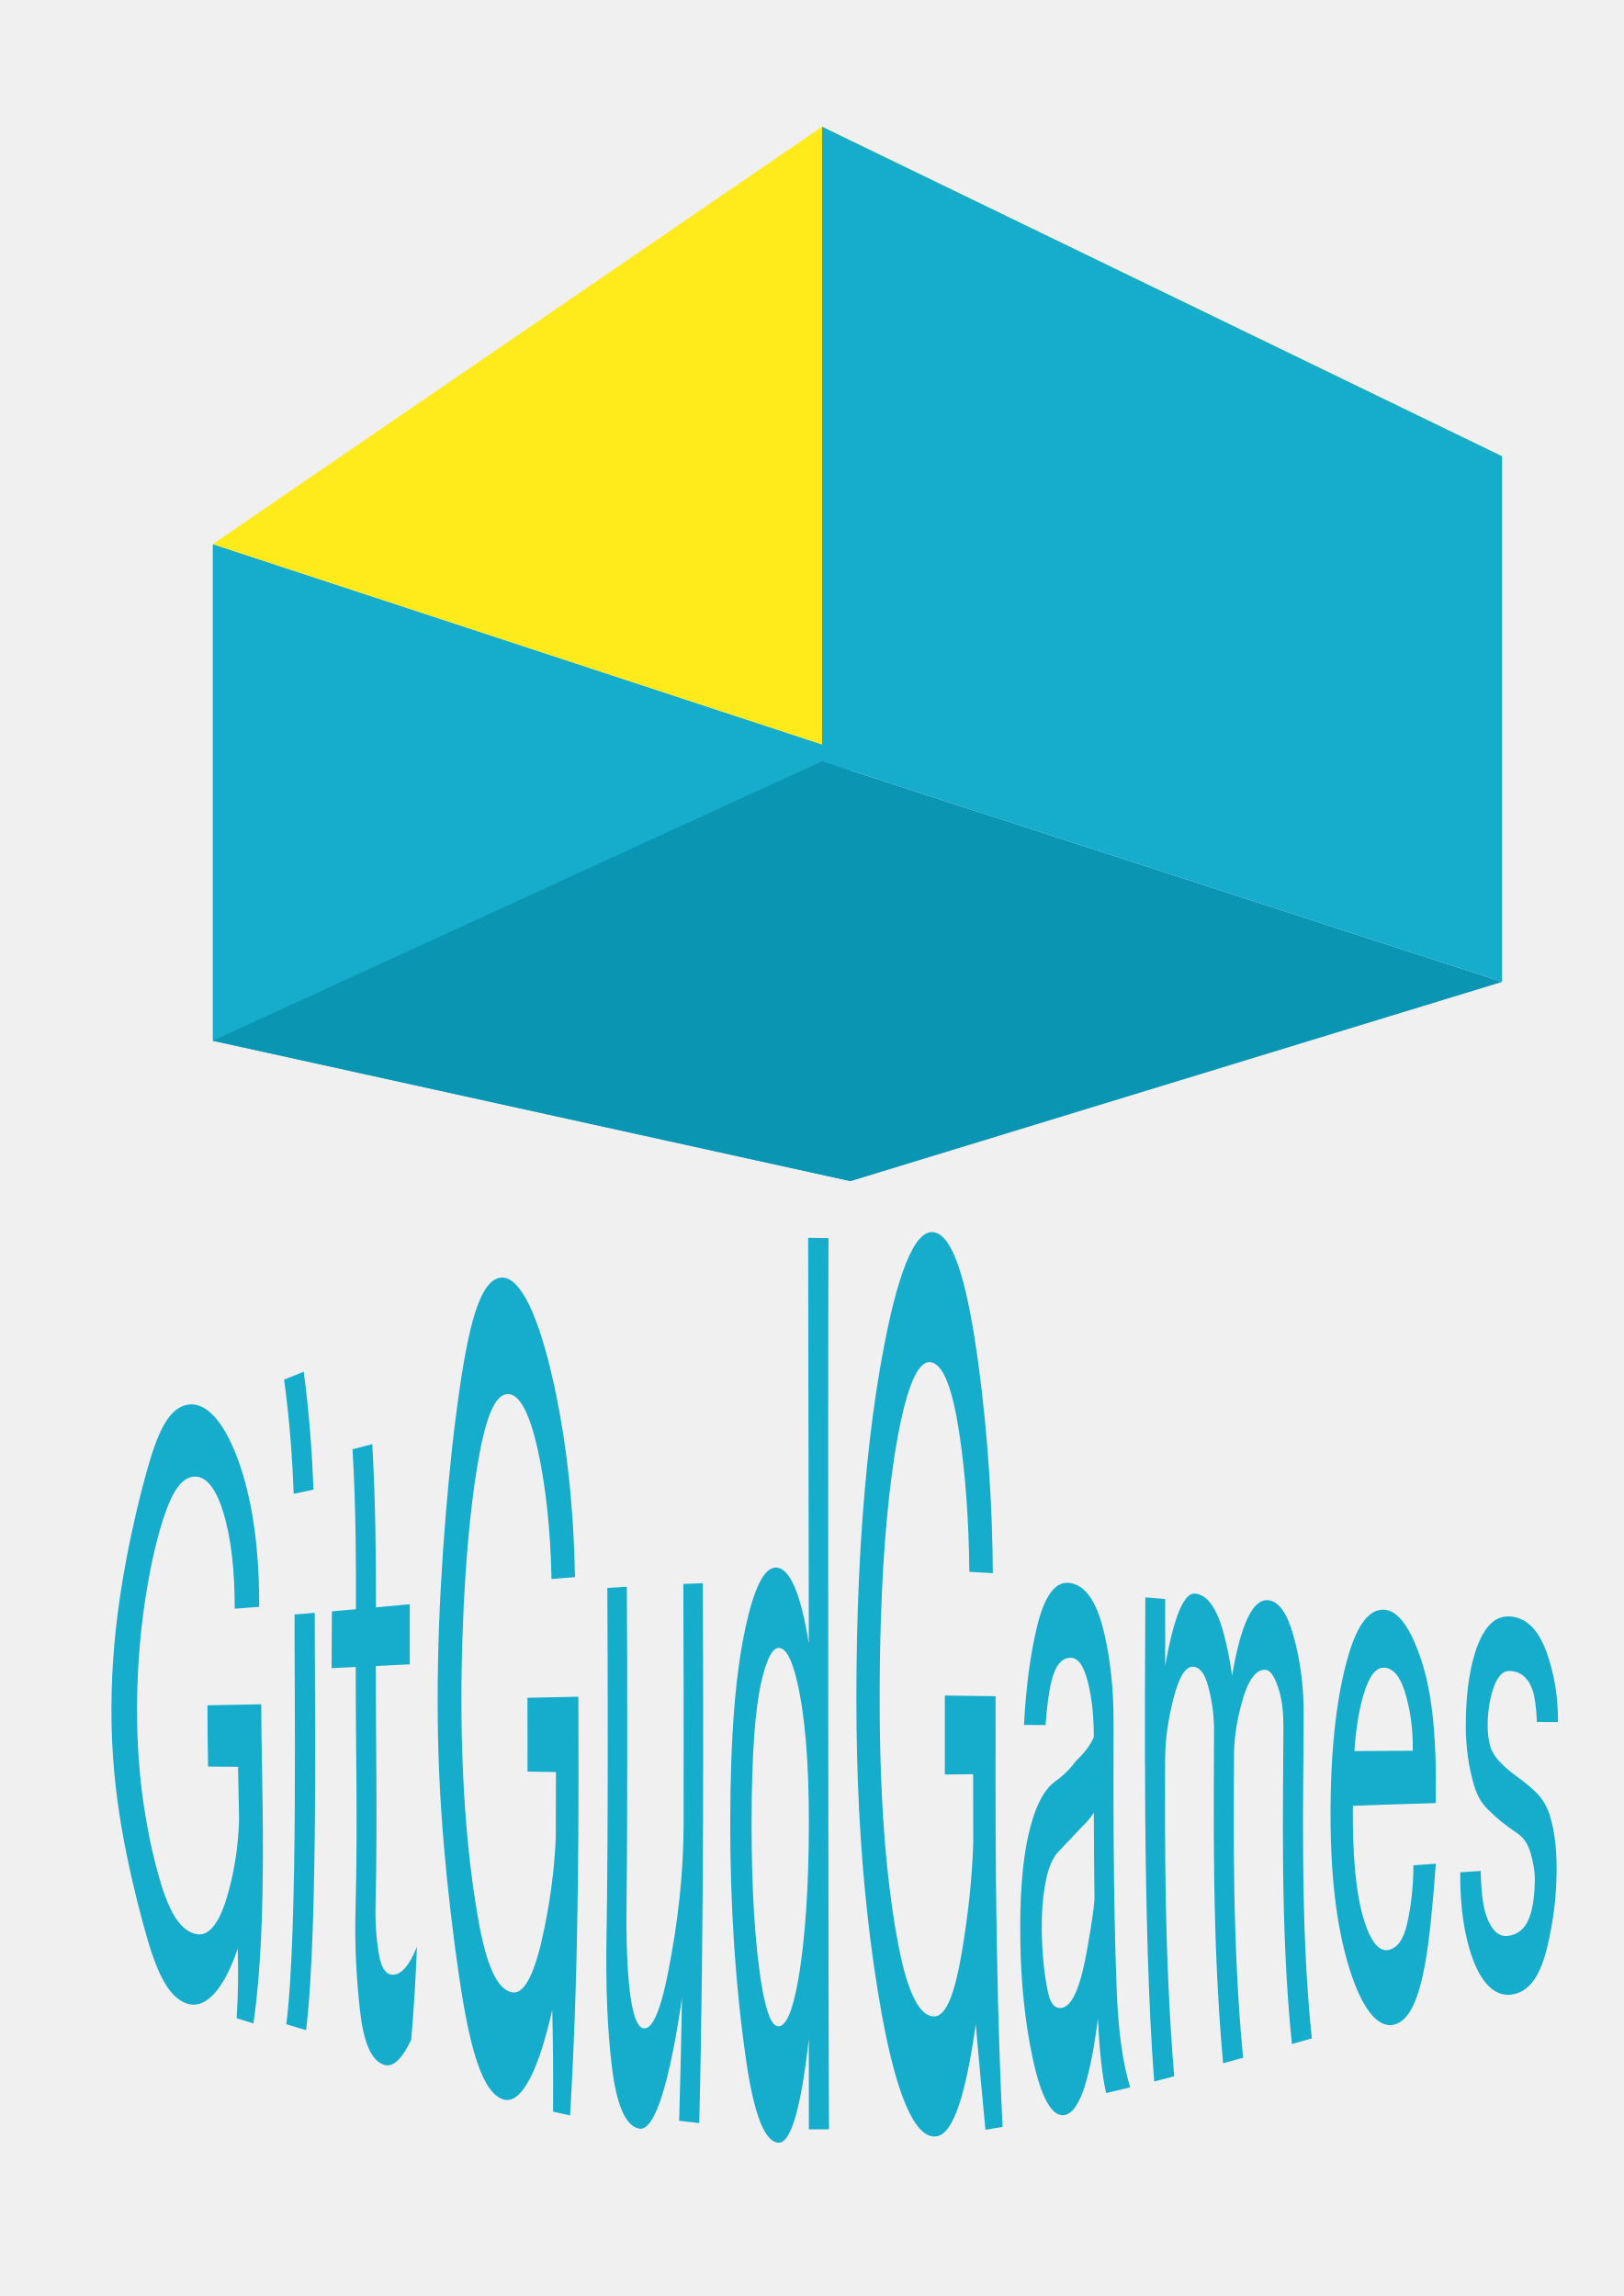
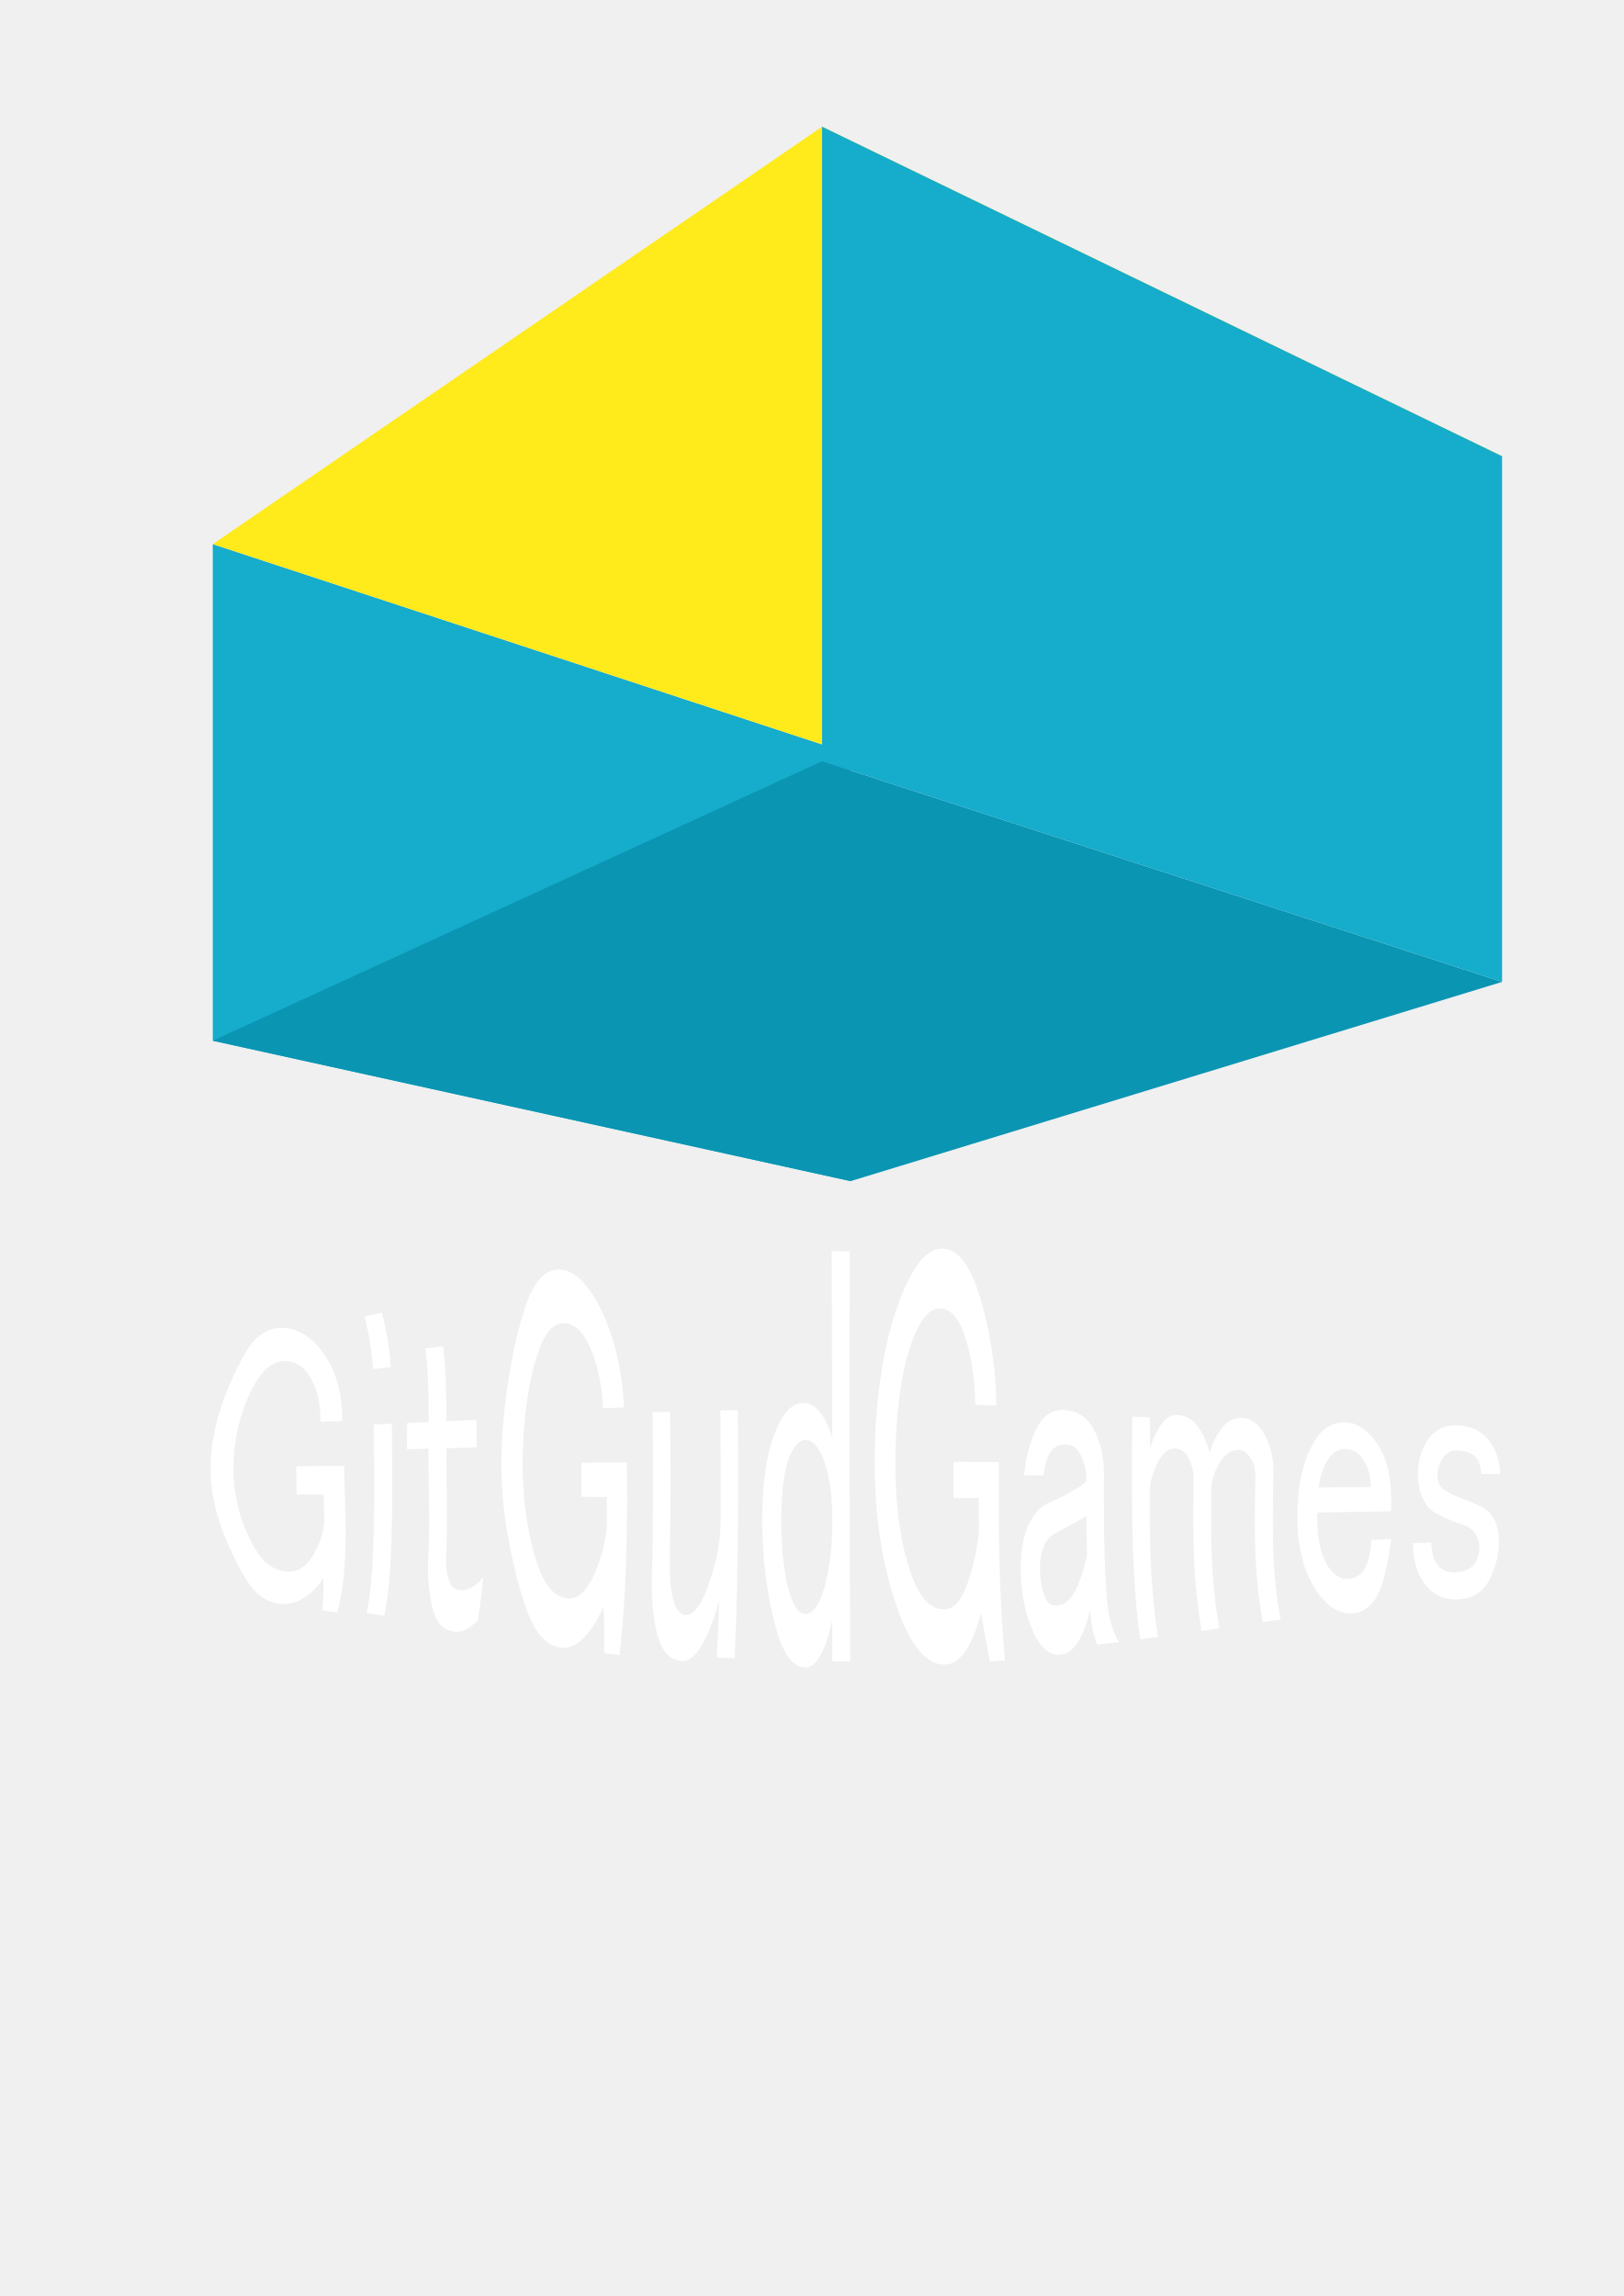
- <svg xmlns="http://www.w3.org/2000/svg" width="210mm" height="297mm" viewBox="0 0 210 297" version="1.1" id="svg851">
+ <svg xmlns="http://www.w3.org/2000/svg" xmlns:ns1="http://www.openswatchbook.org/uri/2009/osb" width="210mm" height="297mm" viewBox="0 0 210 297" version="1.1" id="svg851">
  <defs id="defs845">
-     </defs>
+     <linearGradient id="linearGradient2329" ns1:paint="solid">
+       <stop style="stop-color:#000029;stop-opacity:1;" offset="0" id="stop2327" />
+     </linearGradient>
+     <linearGradient id="linearGradient2321" ns1:paint="solid">
+       <stop style="stop-color:#000029;stop-opacity:1;" offset="0" id="stop2319" />
+     </linearGradient>
+     <linearGradient id="linearGradient2313" ns1:paint="solid">
+       <stop style="stop-color:#000029;stop-opacity:1;" offset="0" id="stop2311" />
+     </linearGradient>
+     <linearGradient id="linearGradient825" ns1:paint="solid">
+       <stop style="stop-color:#16accc;stop-opacity:1;" offset="0" id="stop823" />
+     </linearGradient>
+   </defs>
  <g id="layer1">
-     <path style="font-style:normal;font-variant:normal;font-weight:normal;font-stretch:normal;font-size:64.446px;line-height:1.25;font-family:'MS PGothic';-inkscape-font-specification:'MS PGothic, Normal';font-variant-ligatures:normal;font-variant-caps:normal;font-variant-numeric:normal;font-feature-settings:normal;text-align:start;letter-spacing:0px;word-spacing:0px;writing-mode:lr-tb;text-anchor:start;fill:#16accc;fill-opacity:1;stroke:none;stroke-width:1.464" d="m 213.004,616.816 c -5.289,1.222 -8.027,6.413 -11.287,14.082 -1.704,4.009 -3.66,9.391 -5.118,14.88 -1.529,5.756 -2.705,12.265 -2.724,19.749 -0.018,7.17 1.124,13.418 2.765,19.147 1.573,5.493 3.733,10.87 5.683,15.229 3.219,7.196 6.385,11.93 12.069,12.896 4.565,0.776 9.431,-2.137 13.233,-8.897 0.174,3.535 0.121,7.259 -0.302,11.19 1.496,0.275 2.994,0.552 4.49,0.832 3.995,-16.588 2.059,-39.59 2.079,-51.223 -4.752,0.059 -9.539,0.113 -14.357,0.16 -0.011,3.339 0.048,6.485 0.16,9.837 0.102,4.5e-4 7.905,0.041 8.007,0.041 0.078,2.811 0.184,5.645 0.277,8.532 -0.223,4.314 -1.3,8.56 -3.366,12.624 -2.085,4.101 -4.791,5.994 -7.819,5.717 -4.111,-0.375 -7.078,-3.112 -9.508,-7.788 -1.748,-3.364 -3.383,-7.53 -4.574,-12.158 -1.213,-4.712 -2.01,-10.043 -1.996,-16.162 0.015,-6.443 0.851,-12.064 2.017,-16.91 1.145,-4.757 2.672,-9.006 4.265,-12.26 2.356,-4.812 4.858,-7.671 8.242,-8.118 3.361,-0.444 6.285,1.354 8.438,5.513 2.155,4.163 3.145,9.404 3.132,15.629 2.186,-0.095 4.367,-0.195 6.541,-0.3 0.022,-8.576 -1.485,-16.253 -5.117,-22.69 -4.356,-7.719 -10.006,-10.76 -15.23,-9.554 z m 83.995,-20.482 c -5.531,1.136 -8.482,9.794 -11.156,22.338 -1.395,6.544 -2.598,14.378 -3.43,21.773 -0.863,7.668 -1.414,15.529 -1.396,24.147 0.017,8.269 0.643,15.577 1.683,22.881 1.001,7.035 2.464,14.492 4.107,21.152 2.737,11.09 6.085,18.61 11.924,19.526 0.086,0.013 0.171,0.025 0.257,0.034 4.59,0.509 9.01,-4.778 12.648,-14.442 0.2,5.023 0.287,10.449 0.204,16.343 1.518,0.209 3.036,0.413 4.555,0.612 2.621,-26.579 2.254,-52.435 2.217,-67.211 -4.533,0.051 -9.055,0.107 -13.608,0.168 0.008,3.425 0.02,8.361 0.021,11.844 -0.328,-0.004 7.921,0.085 7.593,0.082 -9.5e-4,3.363 -0.01,6.961 -0.042,10.539 -0.396,5.422 -1.633,10.959 -3.783,16.556 -2.178,5.669 -4.839,8.578 -7.835,8.271 -0.091,-0.009 -0.182,-0.021 -0.272,-0.034 -3.931,-0.567 -6.635,-4.566 -8.614,-11.016 -2.87,-9.356 -4.672,-21.628 -4.703,-35.393 -0.032,-14.313 1.588,-28.166 4.104,-37.536 1.918,-7.143 4.257,-11.532 7.644,-12.015 0.356,-0.051 0.707,-0.063 1.054,-0.035 0,0 0,0 0,0 2.912,0.23 5.454,3.258 7.481,8.628 2.257,5.98 3.511,13.188 3.786,21.047 2.092,-0.106 4.181,-0.208 6.27,-0.307 -0.31,-10.732 -2.121,-21.403 -5.672,-31.069 -3.996,-10.877 -8.897,-17.158 -13.963,-17.01 -0.359,0.011 -0.717,0.053 -1.076,0.126 z m 116.509,-7.413 c -5.239,-0.468 -9.87,7.103 -13.771,19.978 -0.22,0.726 -0.437,1.466 -0.65,2.219 -1.332,4.696 -2.438,9.777 -3.326,15.041 -1.975,11.709 -2.893,24.301 -2.886,37.687 0.006,12.302 0.939,23.519 2.901,34.342 1.002,5.527 2.284,10.983 3.857,16.184 0.029,0.098 0.059,0.195 0.089,0.292 3.797,12.42 8.646,19.796 14.444,19.4 4.765,-0.326 8.022,-7.116 10.598,-17.995 0.751,5.194 1.607,10.878 2.589,16.926 1.525,-0.143 3.048,-0.291 4.572,-0.446 -2.19,-27.343 -1.87,-54.059 -1.864,-69.142 -4.531,-0.043 -9.045,-0.082 -13.56,-0.115 0,-0.036 0.003,12.64 0.003,12.675 0.045,-2.3e-4 7.509,-0.043 7.554,-0.043 0.004,3.519 0.013,7.29 0.037,11.043 -0.309,5.71 -1.366,11.608 -3.135,17.818 -1.789,6.277 -4.066,9.875 -7.083,10.013 -4.072,0.186 -7.302,-3.836 -9.694,-11.15 -2.543,-7.777 -4.11,-17.3 -4.745,-27.796 0,0 0,0 0,0 -0.228,-3.779 -0.342,-7.749 -0.344,-11.987 -10e-4,-4.595 0.11,-8.931 0.337,-13.068 0,0 0,0 0,0 0.609,-11.101 2.092,-21.245 4.499,-29.066 2.411,-7.834 5.313,-12.164 8.702,-11.951 3.389,0.213 5.839,4.163 7.614,10.94 1.748,6.673 2.68,14.511 2.806,22.715 2.088,0.068 4.177,0.141 6.268,0.218 -0.101,-10.88 -1.365,-22.319 -3.706,-32.909 -2.865,-12.956 -6.543,-21.324 -12.108,-21.822 z m -33.515,0.907 c 0.048,24.593 0.125,40.524 0.173,65.117 -2.096,-7.896 -5.037,-12.219 -8.855,-12.19 -3.129,0.024 -5.769,3.355 -8.005,9.471 -2.751,7.523 -4.088,17.475 -4.131,31.39 -0.041,12.969 1.359,26.418 4.291,38.438 1.998,8.19 4.805,12.934 8.627,13.017 3.468,0.075 6.111,-6.139 8.074,-16.67 -3.1e-4,-0.656 0.015,15.187 0.015,14.531 1.793,0.007 3.585,0.004 5.378,-0.009 -0.189,-19.725 -0.299,-117.742 -0.131,-143.054 -1.812,-0.027 -3.623,-0.041 -5.435,-0.042 z m -139.999,22.757 c 1.505,6.575 2.22,12.716 2.568,18.333 1.768,-0.222 3.534,-0.448 5.299,-0.675 -0.373,-5.767 -1.109,-12.102 -2.614,-18.926 0.554,-0.134 -5.807,1.403 -5.253,1.268 z m 18.289,11.18 c 0.912,9.318 0.946,18.236 0.917,25.672 0.229,-0.012 -6.658,0.355 -6.428,0.343 -0.03,3.68 -0.055,5.437 -0.085,9.117 0.186,-0.005 6.272,-0.179 6.458,-0.184 -0.065,12.675 0.578,24.49 -0.071,39.211 -0.231,5.235 0.194,10.596 1.213,15.99 0.927,4.909 2.898,7.997 6.478,8.667 2.307,0.432 4.752,-0.93 7.195,-4.03 0.76,-5.344 1.23,-10.328 1.53,-14.942 -2.171,3.247 -4.533,4.759 -7.003,4.46 -1.589,-0.192 -2.624,-1.332 -3.179,-3.326 -0.692,-2.485 -0.984,-5.062 -0.881,-7.718 0.562,-14.404 0.035,-26.008 0.078,-38.469 0.963,-0.028 8.107,-0.241 9.07,-0.27 0.003,-2.962 0.011,-6.509 10e-4,-9.643 3.189,-0.178 -12.227,0.679 -9.038,0.501 0.007,-7.558 -0.063,-16.639 -0.987,-26.207 -1.367,0.215 -3.901,0.613 -5.268,0.828 z m 191.216,21.437 c -3.69,-0.17 -6.489,2.294 -8.433,7.184 -1.754,4.411 -2.897,9.618 -3.421,15.623 0.048,1.8e-4 5.718,0.022 5.765,0.022 0.351,-2.986 0.878,-5.333 1.579,-7.036 1.054,-2.562 2.802,-3.82 5.259,-3.763 1.929,0.045 3.421,1.374 4.474,3.922 1.053,2.549 1.578,5.468 1.575,8.815 -0.88,1.255 -2.462,2.519 -4.742,3.811 -1.578,1.287 -3.42,2.382 -5.518,3.276 -3.136,1.336 -5.605,4.219 -7.308,8.874 -1.53,4.183 -2.281,9.783 -2.051,17.274 0.199,6.472 1.292,12.703 3.293,18.321 2.249,6.313 5.19,9.539 8.603,9.1 4.195,-0.539 6.816,-6.287 8.833,-15.457 0.395,5.284 1.185,9.421 2.194,11.938 2.139,-0.295 4.276,-0.598 6.414,-0.909 -1.896,-3.644 -3.141,-8.832 -3.56,-14.987 -1.065,-15.668 -0.892,-32.607 -0.881,-43.723 0.006,-5.367 -0.876,-10.15 -2.629,-14.538 -1.929,-4.829 -5.063,-7.548 -9.447,-7.75 z m 33.842,1.73 c -3.03,-0.165 -5.677,3.826 -7.984,11.55 -0.002,-3.296 -0.006,-7.176 0.008,-10.677 0.15,0.008 -5.451,-0.271 -5.301,-0.264 -0.066,13.895 -0.799,53.275 2.362,77.705 1.78,-0.27 3.56,-0.544 5.339,-0.822 -2.698,-19.845 -2.452,-38.228 -2.424,-50.798 0.007,-3.25 0.814,-6.66 2.411,-10.245 1.421,-3.191 3.101,-4.759 5.058,-4.708 1.777,0.046 3.113,1.084 4.005,3.073 1.071,2.389 1.604,4.728 1.597,7.076 -0.035,12.751 -0.64,33.298 2.422,53.5 1.778,-0.293 3.554,-0.588 5.331,-0.885 -2.917,-18.498 -2.476,-36.399 -2.415,-48.524 0.013,-2.725 0.74,-5.619 2.171,-8.68 1.612,-3.447 3.656,-5.13 6.171,-5.067 1.434,0.036 2.7,1.221 3.783,3.505 0.722,1.523 1.082,3.401 1.074,5.652 -0.047,12.231 -0.914,32.403 2.267,50.911 -9.759,1.656 15.083,-2.559 5.324,-0.903 -3.257,-18.373 -2.197,-40.011 -2.178,-52.208 0.007,-4.452 -0.93,-8.557 -2.76,-12.492 -1.647,-3.54 -3.893,-5.489 -6.755,-5.642 -4.135,-0.221 -7.301,3.944 -9.614,12.125 -0.541,-2.354 -1.262,-4.557 -2.158,-6.606 -1.795,-4.105 -4.363,-6.394 -7.734,-6.577 z m 50.596,2.587 c -4.013,-0.173 -7.19,2.314 -9.678,7.425 -2.948,6.056 -4.598,14.208 -4.723,24.198 -0.129,10.29 1.404,19.076 5.107,26.116 3.45,6.56 7.745,9.559 11.996,8.841 4.13,-0.698 6.492,-4.237 8.192,-9.852 1.103,-3.646 2.052,-9.547 2.824,-15.956 -1.997,0.082 -3.992,0.167 -5.984,0.256 -0.018,3.367 -0.593,6.511 -1.692,9.408 -0.946,2.492 -2.597,3.934 -5.104,4.19 -2.497,0.255 -4.742,-1.455 -6.547,-5.088 -2.032,-4.092 -2.954,-10.168 -2.829,-18.056 7.329,-0.168 14.707,-0.319 22.125,-0.441 0.322,-10.316 -0.92,-17.469 -3.652,-22.595 -2.853,-5.352 -6.243,-8.284 -10.035,-8.447 z m 33.274,1.08 c -4.085,-0.081 -7.089,1.924 -9.188,6.058 -1.57,3.093 -2.324,6.877 -2.361,11.344 -0.028,3.436 0.713,6.711 2.259,9.81 0.86,1.723 2.276,3.092 4.259,4.104 1.614,1.017 4.048,2.194 7.299,3.52 1.627,0.663 2.769,1.673 3.439,3.032 0.836,1.698 1.23,3.231 1.192,4.606 -0.058,2.061 -0.428,3.809 -1.122,5.235 -1.041,2.138 -3.024,3.347 -6.084,3.569 -2.512,0.182 -4.515,-0.945 -5.871,-3.44 -0.774,-1.424 -1.27,-3.766 -1.394,-6.984 -1.823,0.067 -3.643,0.139 -5.462,0.214 -0.062,5.482 1.052,10.135 3.311,13.844 2.725,4.474 6.619,6.298 11.032,5.719 4.456,-0.585 7.1,-3.178 8.844,-7.441 1.455,-3.558 2.366,-7.325 2.534,-11.372 0.156,-3.744 -0.33,-6.899 -1.658,-9.627 -0.658,-1.352 -1.704,-2.535 -3.139,-3.548 -1.622,-1.013 -3.621,-2.024 -5.998,-3.039 -3.836,-1.691 -6.111,-3.225 -6.823,-4.592 -0.534,-1.025 -0.79,-2.223 -0.777,-3.591 0.018,-2.05 0.474,-3.928 1.38,-5.631 1.087,-2.045 2.536,-3.054 4.401,-3.038 2.975,0.027 5.075,1.063 6.231,3.104 0.576,1.017 0.978,2.721 1.145,5.09 -0.031,-6e-5 5.663,0.01 5.632,0.01 0.037,-4.071 -1.01,-7.781 -3.038,-11.195 -2.222,-3.742 -5.623,-5.675 -10.044,-5.763 z m -324.404,-0.314 c -0.148,9.258 1.022,50.434 -2.213,65.763 0.264,0.048 5.023,0.915 5.287,0.962 3.358,-16.499 2.206,-57.151 2.32,-66.994 -1.794,0.091 -3.592,0.181 -5.393,0.268 z m 83.538,-4.256 c 0.132,12.692 0.232,40.782 -0.224,56.174 -0.221,7.441 0.207,14.552 1.414,20.556 1.223,6.084 3.59,9.689 7.388,10.061 4.196,0.41 8.129,-7.649 11.371,-21.005 -0.168,5.977 -0.41,12.55 -0.767,19.736 1.789,0.134 3.578,0.258 5.368,0.373 1.308,-31.348 1.086,-68.819 0.952,-86.663 -1.733,0.037 -3.465,0.077 -5.198,0.121 0.09,10.914 0.117,28.203 0.067,38.776 -0.035,7.487 -1.412,15.429 -4.257,23.932 -1.922,5.744 -4.059,8.798 -6.36,8.636 -1.59,-0.112 -2.733,-1.775 -3.492,-4.812 -0.905,-3.619 -1.248,-8.807 -1.128,-14.95 0.266,-13.654 0.202,-38.968 0.08,-51.127 -1.737,0.061 -3.473,0.125 -5.211,0.191 z m 45.788,9.622 c 1.902,-0.006 3.546,1.84 4.934,5.465 2.08,5.432 3.119,12.717 3.113,22.637 -0.006,9.957 -0.962,18.834 -2.894,25.336 -1.419,4.774 -3.166,7.34 -5.288,7.305 -1.768,-0.029 -3.219,-2.315 -4.41,-6.543 -1.853,-6.579 -2.731,-15.815 -2.705,-26.179 0.027,-10.779 0.87,-18.012 2.595,-22.542 1.378,-3.618 2.925,-5.474 4.655,-5.479 z m 161.701,3.168 c 2.368,0.052 4.225,1.346 5.525,3.834 1.489,2.849 2.214,5.987 2.155,9.506 -0.418,10e-4 -15.188,0.044 -15.606,0.045 0.406,-3.615 1.234,-6.674 2.496,-9.172 1.445,-2.862 3.236,-4.262 5.43,-4.214 z m -77.53,23.309 c 0.017,4.328 0.059,9.014 0.178,13.835 -0.143,1.512 -0.774,3.932 -1.858,7.729 -1.706,5.976 -3.893,9.479 -6.921,9.741 -1.764,0.153 -2.96,-0.638 -3.579,-2.331 -1.029,-2.812 -1.606,-6.131 -1.717,-9.81 -0.095,-3.149 0.287,-5.93 1.121,-8.393 0.667,-1.97 1.705,-3.42 3.093,-4.398 2.423,-1.524 4.374,-2.788 6.797,-4.311 0.875,-0.47 1.836,-1.161 2.887,-2.063 z" transform="matrix(0.4841668,0,0,0.8058529,-79.45704,-315.1913)" id="path919" />
+     <path style="font-style:normal;font-variant:normal;font-weight:normal;font-stretch:normal;font-size:64.446px;line-height:1.25;font-family:'MS PGothic';-inkscape-font-specification:'MS PGothic, Normal';font-variant-ligatures:normal;font-variant-caps:normal;font-variant-numeric:normal;font-feature-settings:normal;text-align:start;letter-spacing:0px;word-spacing:0px;writing-mode:lr-tb;text-anchor:start;fill:#ffffff;fill-opacity:1;stroke:none;stroke-width:1.464" d="m 213.004,616.816 c -5.289,1.222 -8.027,6.413 -11.287,14.082 -1.704,4.009 -3.66,9.391 -5.118,14.88 -1.529,5.756 -2.705,12.265 -2.724,19.749 -0.018,7.17 1.124,13.418 2.765,19.147 1.573,5.493 3.733,10.87 5.683,15.229 3.219,7.196 6.385,11.93 12.069,12.896 4.565,0.776 9.431,-2.137 13.233,-8.897 0.174,3.535 0.121,7.259 -0.302,11.19 1.496,0.275 2.994,0.552 4.49,0.832 3.995,-16.588 2.059,-39.59 2.079,-51.223 -4.752,0.059 -9.539,0.113 -14.357,0.16 -0.011,3.339 0.048,6.485 0.16,9.837 0.102,4.5e-4 7.905,0.041 8.007,0.041 0.078,2.811 0.184,5.645 0.277,8.532 -0.223,4.314 -1.3,8.56 -3.366,12.624 -2.085,4.101 -4.791,5.994 -7.819,5.717 -4.111,-0.375 -7.078,-3.112 -9.508,-7.788 -1.748,-3.364 -3.383,-7.53 -4.574,-12.158 -1.213,-4.712 -2.01,-10.043 -1.996,-16.162 0.015,-6.443 0.851,-12.064 2.017,-16.91 1.145,-4.757 2.672,-9.006 4.265,-12.26 2.356,-4.812 4.858,-7.671 8.242,-8.118 3.361,-0.444 6.285,1.354 8.438,5.513 2.155,4.163 3.145,9.404 3.132,15.629 2.186,-0.095 4.367,-0.195 6.541,-0.3 0.022,-8.576 -1.485,-16.253 -5.117,-22.69 -4.356,-7.719 -10.006,-10.76 -15.23,-9.554 z m 83.995,-20.482 c -5.531,1.136 -8.482,9.794 -11.156,22.338 -1.395,6.544 -2.598,14.378 -3.43,21.773 -0.863,7.668 -1.414,15.529 -1.396,24.147 0.017,8.269 0.643,15.577 1.683,22.881 1.001,7.035 2.464,14.492 4.107,21.152 2.737,11.09 6.085,18.61 11.924,19.526 0.086,0.013 0.171,0.025 0.257,0.034 4.59,0.509 9.01,-4.778 12.648,-14.442 0.2,5.023 0.287,10.449 0.204,16.343 1.518,0.209 3.036,0.413 4.555,0.612 2.621,-26.579 2.254,-52.435 2.217,-67.211 -4.533,0.051 -9.055,0.107 -13.608,0.168 0.008,3.425 0.02,8.361 0.021,11.844 -0.328,-0.004 7.921,0.085 7.593,0.082 -9.5e-4,3.363 -0.01,6.961 -0.042,10.539 -0.396,5.422 -1.633,10.959 -3.783,16.556 -2.178,5.669 -4.839,8.578 -7.835,8.271 -0.091,-0.009 -0.182,-0.021 -0.272,-0.034 -3.931,-0.567 -6.635,-4.566 -8.614,-11.016 -2.87,-9.356 -4.672,-21.628 -4.703,-35.393 -0.032,-14.313 1.588,-28.166 4.104,-37.536 1.918,-7.143 4.257,-11.532 7.644,-12.015 0.356,-0.051 0.707,-0.063 1.054,-0.035 0,0 0,0 0,0 2.912,0.23 5.454,3.258 7.481,8.628 2.257,5.98 3.511,13.188 3.786,21.047 2.092,-0.106 4.181,-0.208 6.27,-0.307 -0.31,-10.732 -2.121,-21.403 -5.672,-31.069 -3.996,-10.877 -8.897,-17.158 -13.963,-17.01 -0.359,0.011 -0.717,0.053 -1.076,0.126 z m 116.509,-7.413 c -5.239,-0.468 -9.87,7.103 -13.771,19.978 -0.22,0.726 -0.437,1.466 -0.65,2.219 -1.332,4.696 -2.438,9.777 -3.326,15.041 -1.975,11.709 -2.893,24.301 -2.886,37.687 0.006,12.302 0.939,23.519 2.901,34.342 1.002,5.527 2.284,10.983 3.857,16.184 0.029,0.098 0.059,0.195 0.089,0.292 3.797,12.42 8.646,19.796 14.444,19.4 4.765,-0.326 8.022,-7.116 10.598,-17.995 0.751,5.194 1.607,10.878 2.589,16.926 1.525,-0.143 3.048,-0.291 4.572,-0.446 -2.19,-27.343 -1.87,-54.059 -1.864,-69.142 -4.531,-0.043 -9.045,-0.082 -13.56,-0.115 0,-0.036 0.003,12.64 0.003,12.675 0.045,-2.3e-4 7.509,-0.043 7.554,-0.043 0.004,3.519 0.013,7.29 0.037,11.043 -0.309,5.71 -1.366,11.608 -3.135,17.818 -1.789,6.277 -4.066,9.875 -7.083,10.013 -4.072,0.186 -7.302,-3.836 -9.694,-11.15 -2.543,-7.777 -4.11,-17.3 -4.745,-27.796 0,0 0,0 0,0 -0.228,-3.779 -0.342,-7.749 -0.344,-11.987 -0.001,-4.595 0.11,-8.931 0.337,-13.068 0,0 0,0 0,0 0.609,-11.101 2.092,-21.245 4.499,-29.066 2.411,-7.834 5.313,-12.164 8.702,-11.951 3.389,0.213 5.839,4.163 7.614,10.94 1.748,6.673 2.68,14.511 2.806,22.715 2.088,0.068 4.177,0.141 6.268,0.218 -0.101,-10.88 -1.365,-22.319 -3.706,-32.909 -2.865,-12.956 -6.543,-21.324 -12.108,-21.822 z m -33.515,0.907 c 0.048,24.593 0.125,40.524 0.173,65.117 -2.096,-7.896 -5.037,-12.219 -8.855,-12.19 -3.129,0.024 -5.769,3.355 -8.005,9.471 -2.751,7.523 -4.088,17.475 -4.131,31.39 -0.041,12.969 1.359,26.418 4.291,38.438 1.998,8.19 4.805,12.934 8.627,13.017 3.468,0.075 6.111,-6.139 8.074,-16.67 -3.1e-4,-0.656 0.015,15.187 0.015,14.531 1.793,0.007 3.585,0.004 5.378,-0.009 -0.189,-19.725 -0.299,-117.742 -0.131,-143.054 -1.812,-0.027 -3.623,-0.041 -5.435,-0.042 z m -139.999,22.757 c 1.505,6.575 2.22,12.716 2.568,18.333 1.768,-0.222 3.534,-0.448 5.299,-0.675 -0.373,-5.767 -1.109,-12.102 -2.614,-18.926 0.554,-0.134 -5.807,1.403 -5.253,1.268 z m 18.289,11.18 c 0.912,9.318 0.946,18.236 0.917,25.672 0.229,-0.012 -6.658,0.355 -6.428,0.343 -0.03,3.68 -0.055,5.437 -0.085,9.117 0.186,-0.005 6.272,-0.179 6.458,-0.184 -0.065,12.675 0.578,24.49 -0.071,39.211 -0.231,5.235 0.194,10.596 1.213,15.99 0.927,4.909 2.898,7.997 6.478,8.667 2.307,0.432 4.752,-0.93 7.195,-4.03 0.76,-5.344 1.23,-10.328 1.53,-14.942 -2.171,3.247 -4.533,4.759 -7.003,4.46 -1.589,-0.192 -2.624,-1.332 -3.179,-3.326 -0.692,-2.485 -0.984,-5.062 -0.881,-7.718 0.562,-14.404 0.035,-26.008 0.078,-38.469 0.963,-0.028 8.107,-0.241 9.07,-0.27 0.003,-2.962 0.011,-6.509 0.001,-9.643 3.189,-0.178 -12.227,0.679 -9.038,0.501 0.007,-7.558 -0.063,-16.639 -0.987,-26.207 -1.367,0.215 -3.901,0.613 -5.268,0.828 z m 191.216,21.437 c -3.69,-0.17 -6.489,2.294 -8.433,7.184 -1.754,4.411 -2.897,9.618 -3.421,15.623 0.048,1.8e-4 5.718,0.022 5.765,0.022 0.351,-2.986 0.878,-5.333 1.579,-7.036 1.054,-2.562 2.802,-3.82 5.259,-3.763 1.929,0.045 3.421,1.374 4.474,3.922 1.053,2.549 1.578,5.468 1.575,8.815 -0.88,1.255 -2.462,2.519 -4.742,3.811 -1.578,1.287 -3.42,2.382 -5.518,3.276 -3.136,1.336 -5.605,4.219 -7.308,8.874 -1.53,4.183 -2.281,9.783 -2.051,17.274 0.199,6.472 1.292,12.703 3.293,18.321 2.249,6.313 5.19,9.539 8.603,9.1 4.195,-0.539 6.816,-6.287 8.833,-15.457 0.395,5.284 1.185,9.421 2.194,11.938 2.139,-0.295 4.276,-0.598 6.414,-0.909 -1.896,-3.644 -3.141,-8.832 -3.56,-14.987 -1.065,-15.668 -0.892,-32.607 -0.881,-43.723 0.006,-5.367 -0.876,-10.15 -2.629,-14.538 -1.929,-4.829 -5.063,-7.548 -9.447,-7.75 z m 33.842,1.73 c -3.03,-0.165 -5.677,3.826 -7.984,11.55 -0.002,-3.296 -0.006,-7.176 0.008,-10.677 0.15,0.008 -5.451,-0.271 -5.301,-0.264 -0.066,13.895 -0.799,53.275 2.362,77.705 1.78,-0.27 3.56,-0.544 5.339,-0.822 -2.698,-19.845 -2.452,-38.228 -2.424,-50.798 0.007,-3.25 0.814,-6.66 2.411,-10.245 1.421,-3.191 3.101,-4.759 5.058,-4.708 1.777,0.046 3.113,1.084 4.005,3.073 1.071,2.389 1.604,4.728 1.597,7.076 -0.035,12.751 -0.64,33.298 2.422,53.5 1.778,-0.293 3.554,-0.588 5.331,-0.885 -2.917,-18.498 -2.476,-36.399 -2.415,-48.524 0.013,-2.725 0.74,-5.619 2.171,-8.68 1.612,-3.447 3.656,-5.13 6.171,-5.067 1.434,0.036 2.7,1.221 3.783,3.505 0.722,1.523 1.082,3.401 1.074,5.652 -0.047,12.231 -0.914,32.403 2.267,50.911 -9.759,1.656 15.083,-2.559 5.324,-0.903 -3.257,-18.373 -2.197,-40.011 -2.178,-52.208 0.007,-4.452 -0.93,-8.557 -2.76,-12.492 -1.647,-3.54 -3.893,-5.489 -6.755,-5.642 -4.135,-0.221 -7.301,3.944 -9.614,12.125 -0.541,-2.354 -1.262,-4.557 -2.158,-6.606 -1.795,-4.105 -4.363,-6.394 -7.734,-6.577 z m 50.596,2.587 c -4.013,-0.173 -7.19,2.314 -9.678,7.425 -2.948,6.056 -4.598,14.208 -4.723,24.198 -0.129,10.29 1.404,19.076 5.107,26.116 3.45,6.56 7.745,9.559 11.996,8.841 4.13,-0.698 6.492,-4.237 8.192,-9.852 1.103,-3.646 2.052,-9.547 2.824,-15.956 -1.997,0.082 -3.992,0.167 -5.984,0.256 -0.018,3.367 -0.593,6.511 -1.692,9.408 -0.946,2.492 -2.597,3.934 -5.104,4.19 -2.497,0.255 -4.742,-1.455 -6.547,-5.088 -2.032,-4.092 -2.954,-10.168 -2.829,-18.056 7.329,-0.168 14.707,-0.319 22.125,-0.441 0.322,-10.316 -0.92,-17.469 -3.652,-22.595 -2.853,-5.352 -6.243,-8.284 -10.035,-8.447 z m 33.274,1.08 c -4.085,-0.081 -7.089,1.924 -9.188,6.058 -1.57,3.093 -2.324,6.877 -2.361,11.344 -0.028,3.436 0.713,6.711 2.259,9.81 0.86,1.723 2.276,3.092 4.259,4.104 1.614,1.017 4.048,2.194 7.299,3.52 1.627,0.663 2.769,1.673 3.439,3.032 0.836,1.698 1.23,3.231 1.192,4.606 -0.058,2.061 -0.428,3.809 -1.122,5.235 -1.041,2.138 -3.024,3.347 -6.084,3.569 -2.512,0.182 -4.515,-0.945 -5.871,-3.44 -0.774,-1.424 -1.27,-3.766 -1.394,-6.984 -1.823,0.067 -3.643,0.139 -5.462,0.214 -0.062,5.482 1.052,10.135 3.311,13.844 2.725,4.474 6.619,6.298 11.032,5.719 4.456,-0.585 7.1,-3.178 8.844,-7.441 1.455,-3.558 2.366,-7.325 2.534,-11.372 0.156,-3.744 -0.33,-6.899 -1.658,-9.627 -0.658,-1.352 -1.704,-2.535 -3.139,-3.548 -1.622,-1.013 -3.621,-2.024 -5.998,-3.039 -3.836,-1.691 -6.111,-3.225 -6.823,-4.592 -0.534,-1.025 -0.79,-2.223 -0.777,-3.591 0.018,-2.05 0.474,-3.928 1.38,-5.631 1.087,-2.045 2.536,-3.054 4.401,-3.038 2.975,0.027 5.075,1.063 6.231,3.104 0.576,1.017 0.978,2.721 1.145,5.09 -0.031,-6e-5 5.663,0.01 5.632,0.01 0.037,-4.071 -1.01,-7.781 -3.038,-11.195 -2.222,-3.742 -5.623,-5.675 -10.044,-5.763 z m -324.404,-0.314 c -0.148,9.258 1.022,50.434 -2.213,65.763 0.264,0.048 5.023,0.915 5.287,0.962 3.358,-16.499 2.206,-57.151 2.32,-66.994 -1.794,0.091 -3.592,0.181 -5.393,0.268 z m 83.538,-4.256 c 0.132,12.692 0.232,40.782 -0.224,56.174 -0.221,7.441 0.207,14.552 1.414,20.556 1.223,6.084 3.59,9.689 7.388,10.061 4.196,0.41 8.129,-7.649 11.371,-21.005 -0.168,5.977 -0.41,12.55 -0.767,19.736 1.789,0.134 3.578,0.258 5.368,0.373 1.308,-31.348 1.086,-68.819 0.952,-86.663 -1.733,0.037 -3.465,0.077 -5.198,0.121 0.09,10.914 0.117,28.203 0.067,38.776 -0.035,7.487 -1.412,15.429 -4.257,23.932 -1.922,5.744 -4.059,8.798 -6.36,8.636 -1.59,-0.112 -2.733,-1.775 -3.492,-4.812 -0.905,-3.619 -1.248,-8.807 -1.128,-14.95 0.266,-13.654 0.202,-38.968 0.08,-51.127 -1.737,0.061 -3.473,0.125 -5.211,0.191 z m 45.788,9.622 c 1.902,-0.006 3.546,1.84 4.934,5.465 2.08,5.432 3.119,12.717 3.113,22.637 -0.006,9.957 -0.962,18.834 -2.894,25.336 -1.419,4.774 -3.166,7.34 -5.288,7.305 -1.768,-0.029 -3.219,-2.315 -4.41,-6.543 -1.853,-6.579 -2.731,-15.815 -2.705,-26.179 0.027,-10.779 0.87,-18.012 2.595,-22.542 1.378,-3.618 2.925,-5.474 4.655,-5.479 z m 161.701,3.168 c 2.368,0.052 4.225,1.346 5.525,3.834 1.489,2.849 2.214,5.987 2.155,9.506 -0.418,0.001 -15.188,0.044 -15.606,0.045 0.406,-3.615 1.234,-6.674 2.496,-9.172 1.445,-2.862 3.236,-4.262 5.43,-4.214 z m -77.53,23.309 c 0.017,4.328 0.059,9.014 0.178,13.835 -0.143,1.512 -0.774,3.932 -1.858,7.729 -1.706,5.976 -3.893,9.479 -6.921,9.741 -1.764,0.153 -2.96,-0.638 -3.579,-2.331 -1.029,-2.812 -1.606,-6.131 -1.717,-9.81 -0.095,-3.149 0.287,-5.93 1.121,-8.393 0.667,-1.97 1.705,-3.42 3.093,-4.398 2.423,-1.524 4.374,-2.788 6.797,-4.311 0.875,-0.47 1.836,-1.161 2.887,-2.063 z" transform="matrix(0.4316007,0,0,0.3706787,-56.43689,-56.77884)" id="path919" />
    <g id="g4661" style="fill:#00ff66;fill-opacity:1">
      <path id="path4663" style="fill:#16accc;fill-rule:evenodd;stroke:none;stroke-width:1.508;stroke-linejoin:round;fill-opacity:1" d="m 27.52,70.388 v 64.238 l 82.489,18.16 V 97.509 Z" points="27.52,134.626 110.009,152.785 110.009,97.509 27.52,70.388 " />
      <path id="path4673" style="fill:#e9e9ff;fill-rule:evenodd;stroke:none;stroke-width:1.508;stroke-linejoin:round" d="m 110.009,97.509 84.26,-38.491 v 67.995 l -84.26,25.773 z" points="194.269,59.018 194.269,127.013 110.009,152.785 110.009,97.509 " />
      <path id="path4665" style="fill:#ffea1b;fill-rule:evenodd;stroke:none;stroke-width:1.508;stroke-linejoin:round;fill-opacity:1" d="M 27.52,70.388 106.323,16.39 194.269,59.018 110.009,97.509 Z" points="106.323,16.39 194.269,59.018 110.009,97.509 27.52,70.388 " />
      <path id="path4671" style="fill:#0a95b2;fill-rule:evenodd;stroke:none;stroke-width:1.508;stroke-linejoin:round;fill-opacity:1" d="m 27.52,134.626 78.803,-36.155 87.946,28.542 -84.26,25.773 z" points="106.323,98.47 194.269,127.013 110.009,152.785 27.52,134.626 " />
      <path id="path4669" style="fill:#16accc;fill-rule:evenodd;stroke:none;stroke-width:1.508;stroke-linejoin:round;fill-opacity:1" d="m 106.323,16.39 v 82.08 l 87.946,28.542 V 59.018 Z" points="106.323,98.47 194.269,127.013 194.269,59.018 106.323,16.39 " />
      <path id="path4667" style="fill:#ffea1b;fill-opacity:0;fill-rule:evenodd;stroke:none;stroke-width:1.508;stroke-linejoin:round" d="M 27.52,70.388 106.323,16.39 V 98.47 L 27.52,134.626 Z" points="106.323,16.39 106.323,98.47 27.52,134.626 27.52,70.388 " />
    </g>
  </g>
</svg>
